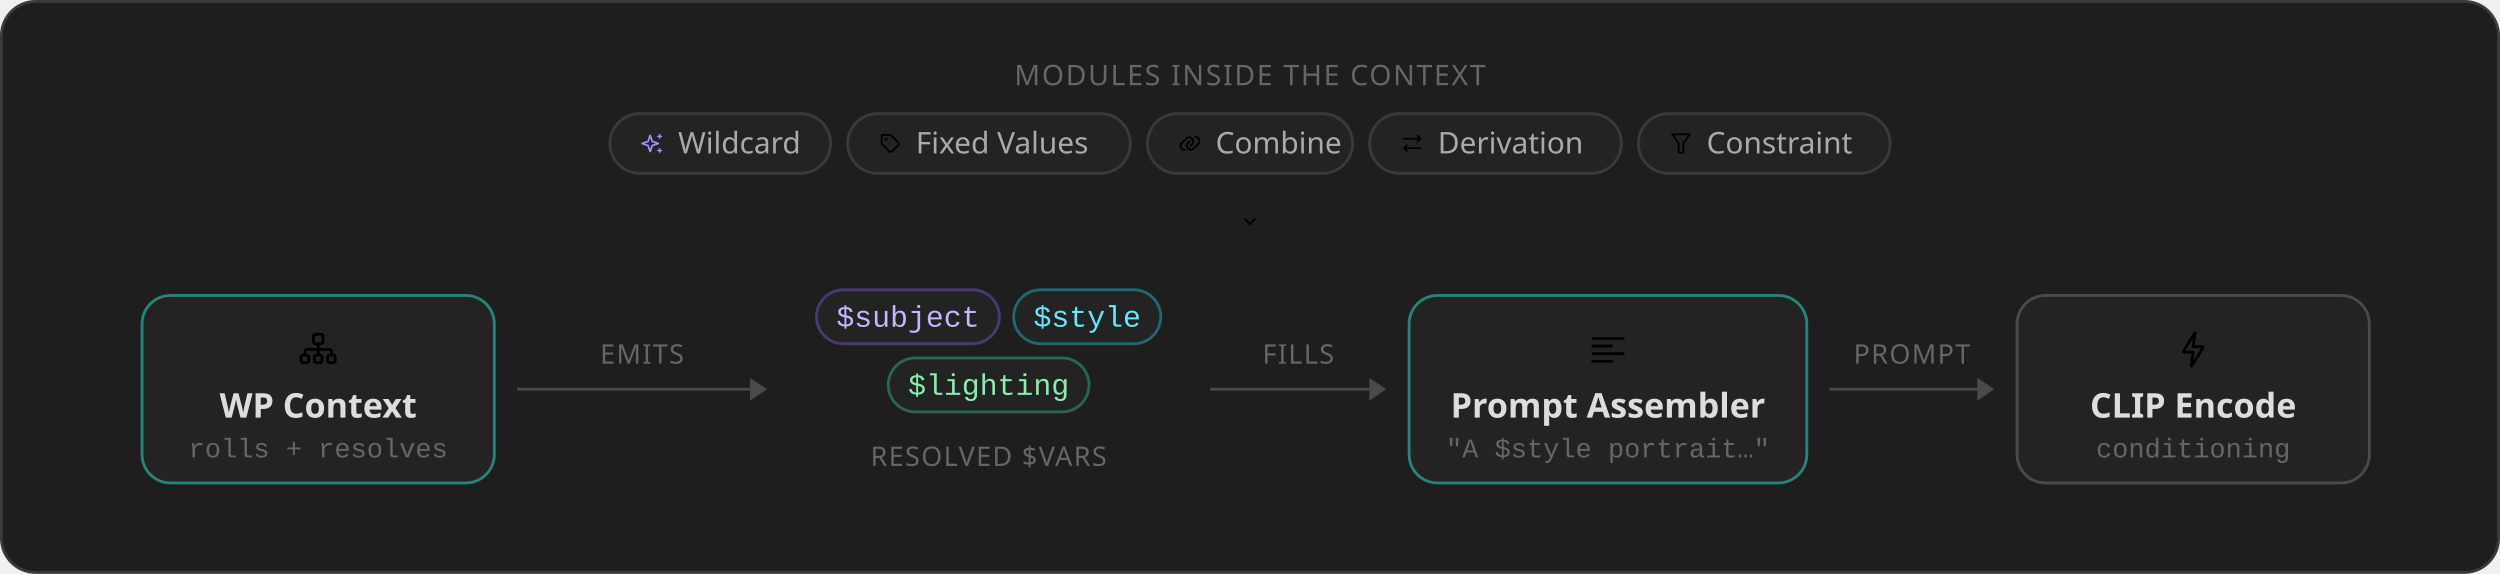
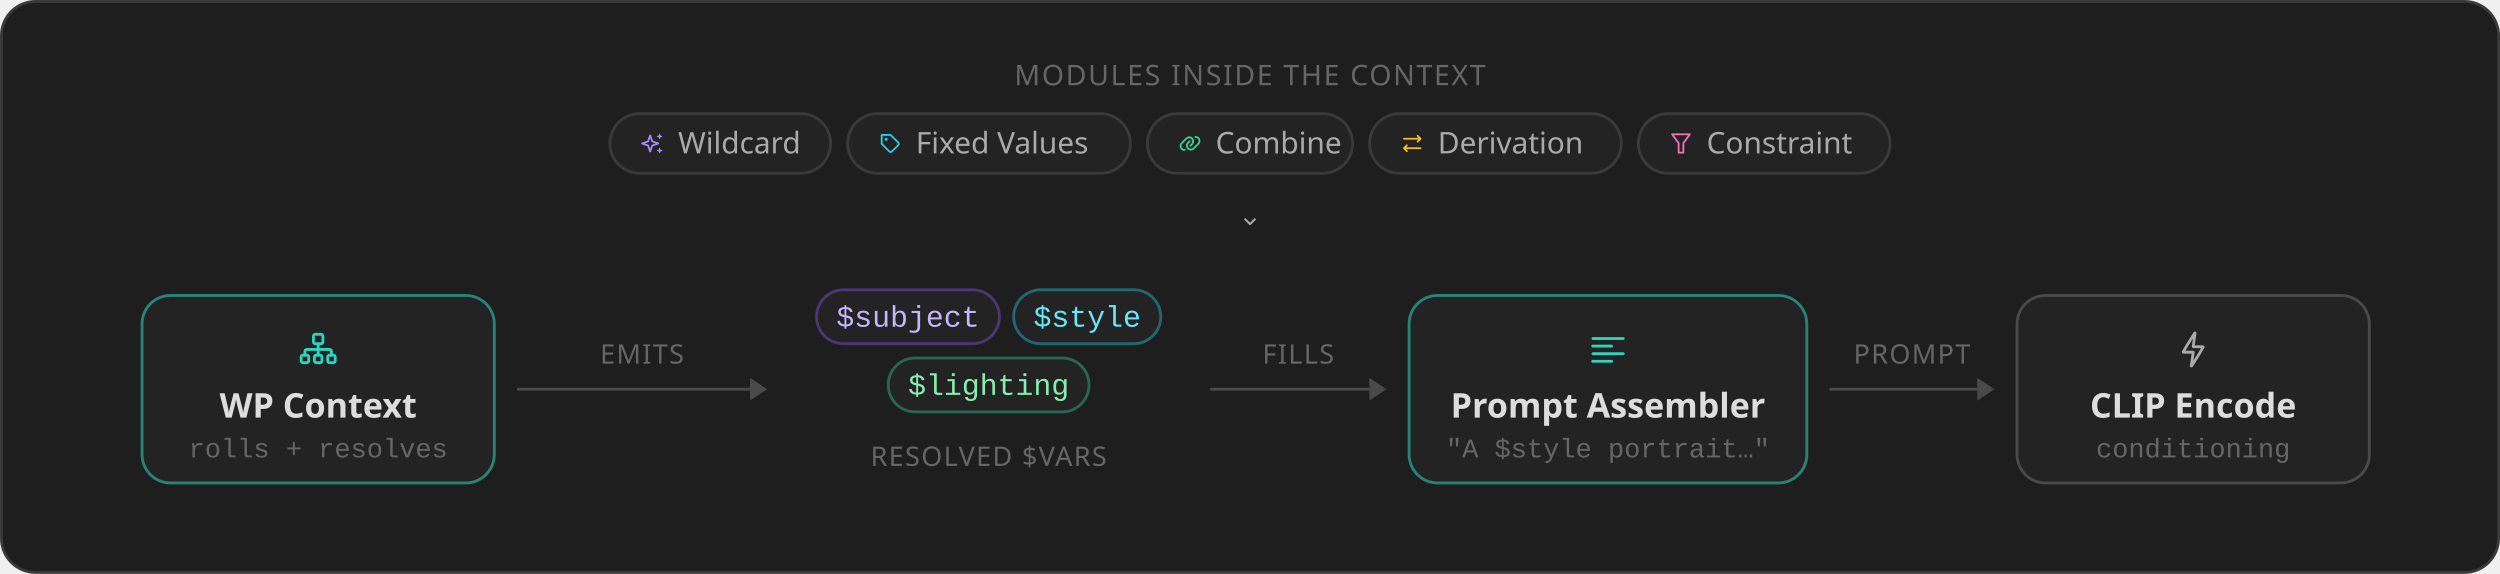
<svg xmlns="http://www.w3.org/2000/svg" viewBox="0 0 880 202" width="880" height="202" role="img" aria-label="Wildcard, Fixed Values, Combine, Derivation and Constraint modules resolve inside WP Context, which emits resolved dollar-variables that fill the WP Prompt Assembler template, which CLIP Encode turns into conditioning">
  <style>
    .frame, .card, .pill, .chip { stroke-width: 1; }
    .cap { font: 400 10px 'Segoe UI', -apple-system, BlinkMacSystemFont, system-ui, sans-serif; letter-spacing: .06em; }
    .feeder { font: 400 10.5px 'Segoe UI', -apple-system, BlinkMacSystemFont, system-ui, sans-serif; }
    .nm { font: 600 12px 'Segoe UI', -apple-system, BlinkMacSystemFont, system-ui, sans-serif; }
    .id { font: 400 9.5px 'JetBrains Mono', Consolas, Monaco, 'Courier New', monospace; }
    .lbl, .varcap { font: 400 9.5px 'Segoe UI', -apple-system, BlinkMacSystemFont, system-ui, sans-serif; letter-spacing: .05em; }
    .chipt { font: 400 10.5px 'JetBrains Mono', Consolas, Monaco, 'Courier New', monospace; }

    .frame { fill: #1e1e1e; stroke: #3a3a3a; }
    .card { fill: #232323; stroke: #4a4a4a; }
    .card--wp { stroke: #2dd4bf; stroke-opacity: .55; }
    .ico--wp { color: #2dd4bf; }
    .ico--ext { color: #aaaaaa; }
    .ico--wildcard { color: #a78bfa; }
    .ico--fixed { color: #22d3ee; }
    .ico--combine { color: #34d399; }
    .ico--derivation { color: #fbbf24; }
    .ico--constraint { color: #f472b6; }
    .pill { fill: #232323; stroke: #3a3a3a; }
    .feeder { fill: #aaaaaa; }
    .nm { fill: #dddddd; }
    .id, .lbl, .cap, .varcap { fill: #666666; }
    .ln { stroke: #4a4a4a; }
    .head { fill: #4a4a4a; }
    .chip { fill: #232323; }
    .chip--a { stroke: #8b5cf6; stroke-opacity: .4; }
    .chip--b { stroke: #22d3ee; stroke-opacity: .4; }
    .chip--c { stroke: #34d399; stroke-opacity: .4; }
    .chipt--a { fill: #c4b5fd; }
    .chipt--b { fill: #67e8f9; }
    .chipt--c { fill: #86efac; }
    @media (prefers-color-scheme: light) {
      .frame { fill: #f5f5f5; stroke: #b0b0b0; }
      .card { fill: #ffffff; stroke: #999999; }
      .card--wp { stroke: #0f766e; stroke-opacity: .55; }
      .ico--wp { color: #0f766e; }
      .ico--ext { color: #555555; }
      .ico--wildcard { color: #6d28d9; }
      .ico--fixed { color: #1d4ed8; }
      .ico--combine { color: #065f46; }
      .ico--derivation { color: #92400e; }
      .ico--constraint { color: #9d174d; }
      .pill { fill: #ffffff; stroke: #b0b0b0; }
      .feeder { fill: #555555; }
      .nm { fill: #1a1a1a; }
      .id,   .lbl,   .cap,   .varcap { fill: #888888; }
      .ln { stroke: #999999; }
      .head { fill: #999999; }
      .chip { fill: #ffffff; }
      .chip--a { stroke: #8b5cf6; stroke-opacity: .4; }
      .chip--b { stroke: #22d3ee; stroke-opacity: .4; }
      .chip--c { stroke: #34d399; stroke-opacity: .4; }
      .chipt--a { fill: #6d28d9; }
      .chipt--b { fill: #1d4ed8; }
      .chipt--c { fill: #065f46; }
    }
  </style>
  <rect class="frame" x="0.5" y="0.5" width="879" height="201" rx="12" />
  <text class="cap" x="440" y="30" text-anchor="middle">MODULES INSIDE THE CONTEXT</text>
  <rect class="pill" x="214.69" y="40" width="77.68" height="21" rx="10.5" />
  <g class="ico--wildcard">
-     <g transform="translate(224.69 45.5) scale(0.4166667)">
-       <path fill-rule="evenodd" clip-rule="evenodd" d="M18.892 5.297L20.146 5.715C20.42 5.807 20.42 6.193 20.146 6.285L18.892 6.703C18.803 6.732 18.732 6.803 18.703 6.892L18.285 8.146C18.193 8.42 17.807 8.42 17.715 8.146L17.297 6.892C17.268 6.803 17.197 6.732 17.108 6.703L15.854 6.285C15.58 6.193 15.58 5.807 15.854 5.715L17.108 5.297C17.197 5.268 17.268 5.197 17.297 5.108L17.715 3.854C17.807 3.58 18.193 3.58 18.285 3.854L18.703 5.108C18.732 5.197 18.803 5.268 18.892 5.297ZM9.194 5.047C9.452 4.272 10.548 4.272 10.806 5.047L12.343 9.657L16.953 11.194C17.727 11.452 17.727 12.548 16.953 12.806L12.343 14.343L10.806 18.953C10.548 19.727 9.452 19.727 9.194 18.953L7.657 14.343L3.047 12.806C2.272 12.548 2.272 11.452 3.047 11.194L7.657 9.657L9.194 5.047ZM10 7.372L8.977 10.44C8.893 10.694 8.694 10.893 8.44 10.977L5.372 12L8.44 13.023C8.694 13.107 8.893 13.306 8.977 13.56L10 16.628L11.023 13.56C11.107 13.306 11.306 13.107 11.56 13.023L14.628 12L11.56 10.977C11.306 10.893 11.107 10.694 11.023 10.44L10 7.372ZM20.146 17.715L18.892 17.297C18.803 17.268 18.732 17.197 18.703 17.108L18.285 15.854C18.193 15.58 17.807 15.58 17.715 15.854L17.297 17.108C17.268 17.197 17.197 17.268 17.108 17.297L15.854 17.715C15.58 17.807 15.58 18.193 15.854 18.285L17.108 18.703C17.197 18.732 17.268 18.803 17.297 18.892L17.715 20.146C17.807 20.42 18.193 20.42 18.285 20.146L18.703 18.892C18.732 18.803 18.803 18.732 18.892 18.703L20.146 18.285C20.42 18.193 20.42 17.807 20.146 17.715Z" fill="currentColor" />
+     <g fill="currentColor" transform="translate(224.69 45.5) scale(0.4166667)">
+       <path fill-rule="evenodd" clip-rule="evenodd" d="M18.892 5.297L20.146 5.715C20.42 5.807 20.42 6.193 20.146 6.285L18.892 6.703C18.803 6.732 18.732 6.803 18.703 6.892L18.285 8.146C18.193 8.42 17.807 8.42 17.715 8.146L17.297 6.892C17.268 6.803 17.197 6.732 17.108 6.703L15.854 6.285C15.58 6.193 15.58 5.807 15.854 5.715L17.108 5.297C17.197 5.268 17.268 5.197 17.297 5.108L17.715 3.854C17.807 3.58 18.193 3.58 18.285 3.854L18.703 5.108C18.732 5.197 18.803 5.268 18.892 5.297ZM9.194 5.047C9.452 4.272 10.548 4.272 10.806 5.047L12.343 9.657L16.953 11.194C17.727 11.452 17.727 12.548 16.953 12.806L12.343 14.343L10.806 18.953C10.548 19.727 9.452 19.727 9.194 18.953L7.657 14.343L3.047 12.806C2.272 12.548 2.272 11.452 3.047 11.194L7.657 9.657L9.194 5.047ZM10 7.372L8.977 10.44C8.893 10.694 8.694 10.893 8.44 10.977L5.372 12L8.44 13.023C8.694 13.107 8.893 13.306 8.977 13.56L10 16.628L11.023 13.56C11.107 13.306 11.306 13.107 11.56 13.023L14.628 12L11.56 10.977C11.306 10.893 11.107 10.694 11.023 10.44L10 7.372ZM20.146 17.715L18.892 17.297C18.803 17.268 18.732 17.197 18.703 17.108L18.285 15.854C18.193 15.58 17.807 15.58 17.715 15.854L17.297 17.108C17.268 17.197 17.197 17.268 17.108 17.297L15.854 17.715C15.58 17.807 15.58 18.193 15.854 18.285L17.108 18.703C17.197 18.732 17.268 18.803 17.297 18.892L17.715 20.146C17.807 20.42 18.193 20.42 18.285 20.146L18.703 18.892C18.732 18.803 18.803 18.732 18.892 18.703L20.146 18.285C20.42 18.193 20.42 17.807 20.146 17.715Z" />
    </g>
  </g>
  <text class="feeder" x="238.69" y="54">Wildcard</text>
  <rect class="pill" x="298.37" y="40" width="99.52" height="21" rx="10.5" />
  <g class="ico--fixed">
-     <g transform="translate(308.37 45.5) scale(0.4166667)">
+     <g fill="currentColor" transform="translate(308.37 45.5) scale(0.4166667)">
      <path d="M12.32,19.98c-.58,0-1.16-.22-1.6-.66l-6.48-6.47c-.14-.14-.22-.33-.22-.53V4.77c0-.41,.34-.75,.75-.75h7.54c.2,0,.39,.08,.53,.22l6.48,6.48c.87,.88,.87,2.31,0,3.19,0,0,0,0,0,0l-5.41,5.41c-.44,.44-1.02,.66-1.6,.66Zm-6.8-7.97l6.26,6.25c.3,.29,.78,.29,1.07,0l5.41-5.41c.29-.29,.29-.77,0-1.07l-6.26-6.26H5.52v6.48Zm13.27,1.37h0Zm-10.29-3.63c-.69,0-1.25-.56-1.25-1.25s.56-1.25,1.25-1.25,1.25,.56,1.25,1.25-.56,1.25-1.25,1.25Z" />
    </g>
  </g>
  <text class="feeder" x="322.37" y="54">Fixed Values</text>
  <rect class="pill" x="403.89" y="40" width="72.22" height="21" rx="10.5" />
  <g class="ico--combine">
-     <g transform="translate(413.89 45.5) scale(0.4166667)">
+     <g fill="currentColor" transform="translate(413.89 45.5) scale(0.4166667)">
      <g id="link">
        <path d="M7.23,18.25A4,4,0,0,1,4.4,17.09a4.23,4.23,0,0,1,.15-5.95L8.31,7.35A4.44,4.44,0,0,1,11.42,6,4,4,0,0,1,14.25,7.2a4.25,4.25,0,0,1-.15,6l-1.26,1.26a.75.75,0,1,1-1.06-1.06L13,12.1a2.73,2.73,0,0,0,.14-3.84,2.77,2.77,0,0,0-3.8.15L5.61,12.19A2.74,2.74,0,0,0,5.46,16a2.5,2.5,0,0,0,2,.71.74.74,0,0,1,.81.67.75.75,0,0,1-.67.82Z" />
        <path d="M12.58,18A4,4,0,0,1,9.75,16.8a4.25,4.25,0,0,1,.15-6l1.26-1.26a.75.75,0,1,1,1.06,1.06L11,11.9a2.73,2.73,0,0,0-.14,3.84,2.77,2.77,0,0,0,3.8-.15l3.77-3.78A2.74,2.74,0,0,0,18.54,8a2.5,2.5,0,0,0-2-.71.74.74,0,0,1-.81-.67.75.75,0,0,1,.67-.82A4,4,0,0,1,19.6,6.91a4.23,4.23,0,0,1-.15,5.95l-3.76,3.79A4.44,4.44,0,0,1,12.58,18Z" />
      </g>
    </g>
  </g>
  <text class="feeder" x="427.89" y="54">Combine</text>
  <rect class="pill" x="482.11" y="40" width="88.6" height="21" rx="10.5" />
  <g class="ico--derivation">
-     <g transform="translate(492.11 45.5) scale(0.4166667)">
+     <g fill="currentColor" transform="translate(492.11 45.5) scale(0.4166667)">
      <path d="M19.75,16c0,.41-.34,.75-.75,.75H6.81l1.22,1.22c.29,.29,.29,.77,0,1.06-.15,.15-.34,.22-.53,.22s-.38-.07-.53-.22l-2.5-2.5c-.07-.07-.12-.15-.16-.24-.08-.18-.08-.39,0-.57,.04-.09,.09-.17,.16-.24l2.5-2.5c.29-.29,.77-.29,1.06,0s.29,.77,0,1.06l-1.22,1.22h12.19c.41,0,.75,.34,.75,.75ZM5,8.75h12.19l-1.22,1.22c-.29,.29-.29,.77,0,1.06,.15,.15,.34,.22,.53,.22s.38-.07,.53-.22l2.5-2.5c.07-.07,.12-.15,.16-.24,.08-.18,.08-.39,0-.57-.04-.09-.09-.17-.16-.24l-2.5-2.5c-.29-.29-.77-.29-1.06,0s-.29,.77,0,1.06l1.22,1.22H5c-.41,0-.75,.34-.75,.75s.34,.75,.75,.75Z" />
    </g>
  </g>
  <text class="feeder" x="506.11" y="54">Derivation</text>
  <rect class="pill" x="576.71" y="40" width="88.6" height="21" rx="10.5" />
  <g class="ico--constraint">
-     <g transform="translate(586.71 45.5) scale(0.4166667)">
+     <g fill="currentColor" transform="translate(586.71 45.5) scale(0.4166667)">
      <g id="filter">
        <path d="M14,20.5H10a.76.76,0,0,1-.75-.75V12L3.9,4.69a.73.73,0,0,1-.07-.78A.76.76,0,0,1,4.5,3.5h15a.76.76,0,0,1,.67.41.73.73,0,0,1-.07.78L14.75,12v7.75A.76.76,0,0,1,14,20.5ZM10.75,19h2.5V11.75a.71.71,0,0,1,.15-.44L18,5H6l4.62,6.31a.71.71,0,0,1,.15.44Z" />
      </g>
    </g>
  </g>
  <text class="feeder" x="600.71" y="54">Constraint</text>
  <g class="ico--ext">
-     <g transform="translate(434 72) scale(0.5)">
+     <g fill="currentColor" transform="translate(434 72) scale(0.5)">
      <g id="angle-down">
        <path d="M12,14.5a.74.74,0,0,1-.53-.22L8,10.78A.75.75,0,0,1,9,9.72l3,3,3-3A.75.75,0,0,1,16,10.78l-3.5,3.5A.74.74,0,0,1,12,14.5Z" />
      </g>
    </g>
  </g>
  <rect class="card card--wp" x="50" y="104" width="124" height="66" rx="10" />
  <g class="ico ico--wp">
-     <g transform="translate(104 115) scale(0.6666667)">
+     <g fill="currentColor" transform="translate(104 115) scale(0.6666667)">
      <g id="sitemap">
        <path d="M13.5,9.75h-3A1.76,1.76,0,0,1,8.75,8V5A1.76,1.76,0,0,1,10.5,3.25h3A1.76,1.76,0,0,1,15.25,5V8A1.76,1.76,0,0,1,13.5,9.75Zm-3-5a.25.25,0,0,0-.25.25V8a.25.25,0,0,0,.25.25h3A.25.25,0,0,0,13.75,8V5a.25.25,0,0,0-.25-.25Z" />
        <path d="M6,19.75H4A1.76,1.76,0,0,1,2.25,18V16A1.76,1.76,0,0,1,4,14.25H6A1.76,1.76,0,0,1,7.75,16v2A1.76,1.76,0,0,1,6,19.75Zm-2-4a.25.25,0,0,0-.25.25v2a.25.25,0,0,0,.25.25H6A.25.25,0,0,0,6.25,18V16A.25.25,0,0,0,6,15.75Z" />
        <path d="M13,19.75H11A1.76,1.76,0,0,1,9.25,18V16A1.76,1.76,0,0,1,11,14.25h2A1.76,1.76,0,0,1,14.75,16v2A1.76,1.76,0,0,1,13,19.75Zm-2-4a.25.25,0,0,0-.25.25v2a.25.25,0,0,0,.25.25h2a.25.25,0,0,0,.25-.25V16a.25.25,0,0,0-.25-.25Z" />
        <path d="M20,19.75H18A1.76,1.76,0,0,1,16.25,18V16A1.76,1.76,0,0,1,18,14.25h2A1.76,1.76,0,0,1,21.75,16v2A1.76,1.76,0,0,1,20,19.75Zm-2-4a.25.25,0,0,0-.25.25v2a.25.25,0,0,0,.25.25h2a.25.25,0,0,0,.25-.25V16a.25.25,0,0,0-.25-.25Z" />
        <path d="M19,15.75a.76.76,0,0,1-.75-.75V13a.25.25,0,0,0-.25-.25H6a.25.25,0,0,0-.25.25v2a.75.75,0,0,1-1.5,0V13A1.76,1.76,0,0,1,6,11.25H18A1.76,1.76,0,0,1,19.75,13v2A.76.76,0,0,1,19,15.75Z" />
        <path d="M12,15.75a.76.76,0,0,1-.75-.75V9a.75.75,0,0,1,1.5,0v6A.76.76,0,0,1,12,15.75Z" />
      </g>
    </g>
  </g>
  <text class="nm" x="112" y="147" text-anchor="middle">WP Context</text>
  <text class="id" x="112" y="161" text-anchor="middle">rolls + resolves</text>
  <text class="lbl" x="226" y="128" text-anchor="middle">EMITS</text>
  <line class="ln" x1="182" y1="137" x2="264" y2="137" />
  <path class="head" d="M264 133 L270 137 L264 141 Z" />
  <rect class="chip chip--a" x="287.4" y="102" width="64.4" height="19" rx="9.5" />
  <text class="chipt chipt--a" x="319.6" y="115" text-anchor="middle">$subject</text>
  <rect class="chip chip--b" x="356.8" y="102" width="51.8" height="19" rx="9.5" />
  <text class="chipt chipt--b" x="382.7" y="115" text-anchor="middle">$style</text>
  <rect class="chip chip--c" x="312.65" y="126" width="70.7" height="19" rx="9.5" />
  <text class="chipt chipt--c" x="348" y="139" text-anchor="middle">$lighting</text>
  <text class="varcap" x="348" y="164" text-anchor="middle">RESOLVED $VARS</text>
  <text class="lbl" x="457" y="128" text-anchor="middle">FILLS</text>
  <line class="ln" x1="426" y1="137" x2="482" y2="137" />
  <path class="head" d="M482 133 L488 137 L482 141 Z" />
  <rect class="card card--wp" x="496" y="104" width="140" height="66" rx="10" />
  <g class="ico ico--wp">
-     <g transform="translate(558 115) scale(0.6666667)">
+     <g fill="currentColor" transform="translate(558 115) scale(0.6666667)">
      <g id="align-left">
        <path d="M13.93,11h-10a.75.75,0,1,1,0-1.5h10a.75.75,0,0,1,0,1.5Z" />
        <path d="M20.07,7h-16a.75.75,0,0,1,0-1.5h16a.75.75,0,0,1,0,1.5Z" />
        <path d="M20.07,15h-16a.75.75,0,0,1,0-1.5h16a.75.75,0,0,1,0,1.5Z" />
        <path d="M13.93,19h-10a.75.75,0,1,1,0-1.5h10a.75.75,0,0,1,0,1.5Z" />
      </g>
    </g>
  </g>
  <text class="nm" x="566" y="147" text-anchor="middle">Prompt Assembler</text>
  <text class="id" x="566" y="161" text-anchor="middle">"A $style portrait…"</text>
  <text class="lbl" x="673" y="128" text-anchor="middle">PROMPT</text>
  <line class="ln" x1="644" y1="137" x2="696" y2="137" />
  <path class="head" d="M696 133 L702 137 L696 141 Z" />
  <rect class="card card--ext" x="710" y="104" width="124" height="66" rx="10" />
  <g class="ico ico--ext">
-     <g transform="translate(764 115) scale(0.6666667)">
+     <g fill="currentColor" transform="translate(764 115) scale(0.6666667)">
      <g id="bolt">
        <path d="M11.09,21.5a.67.67,0,0,1-.24,0,.83.83,0,0,1-.59-.81v-.11l.9-6.35H6.82a.8.8,0,0,1-.71-.43.85.85,0,0,1,0-.86l2-3.49,4.1-6.52a.79.79,0,0,1,.92-.35.83.83,0,0,1,.59.81v.11l-.9,6.35h4.35a.8.8,0,0,1,.71.43.85.85,0,0,1,0,.86l-2,3.49-4.1,6.52A.79.79,0,0,1,11.09,21.5Zm-.53-1.21h0Zm-2.63-7.6h4a.84.84,0,0,1,.83.85v.11l-.59,4.14,2.5-4,1.44-2.48h-4a.84.84,0,0,1-.83-.85v-.11l.59-4.14-2.5,4Zm-.57,1Zm9.28-3.34ZM13.44,3.7h0Z" />
      </g>
    </g>
  </g>
  <text class="nm" x="772" y="147" text-anchor="middle">CLIP Encode</text>
  <text class="id" x="772" y="161" text-anchor="middle">conditioning</text>
</svg>
